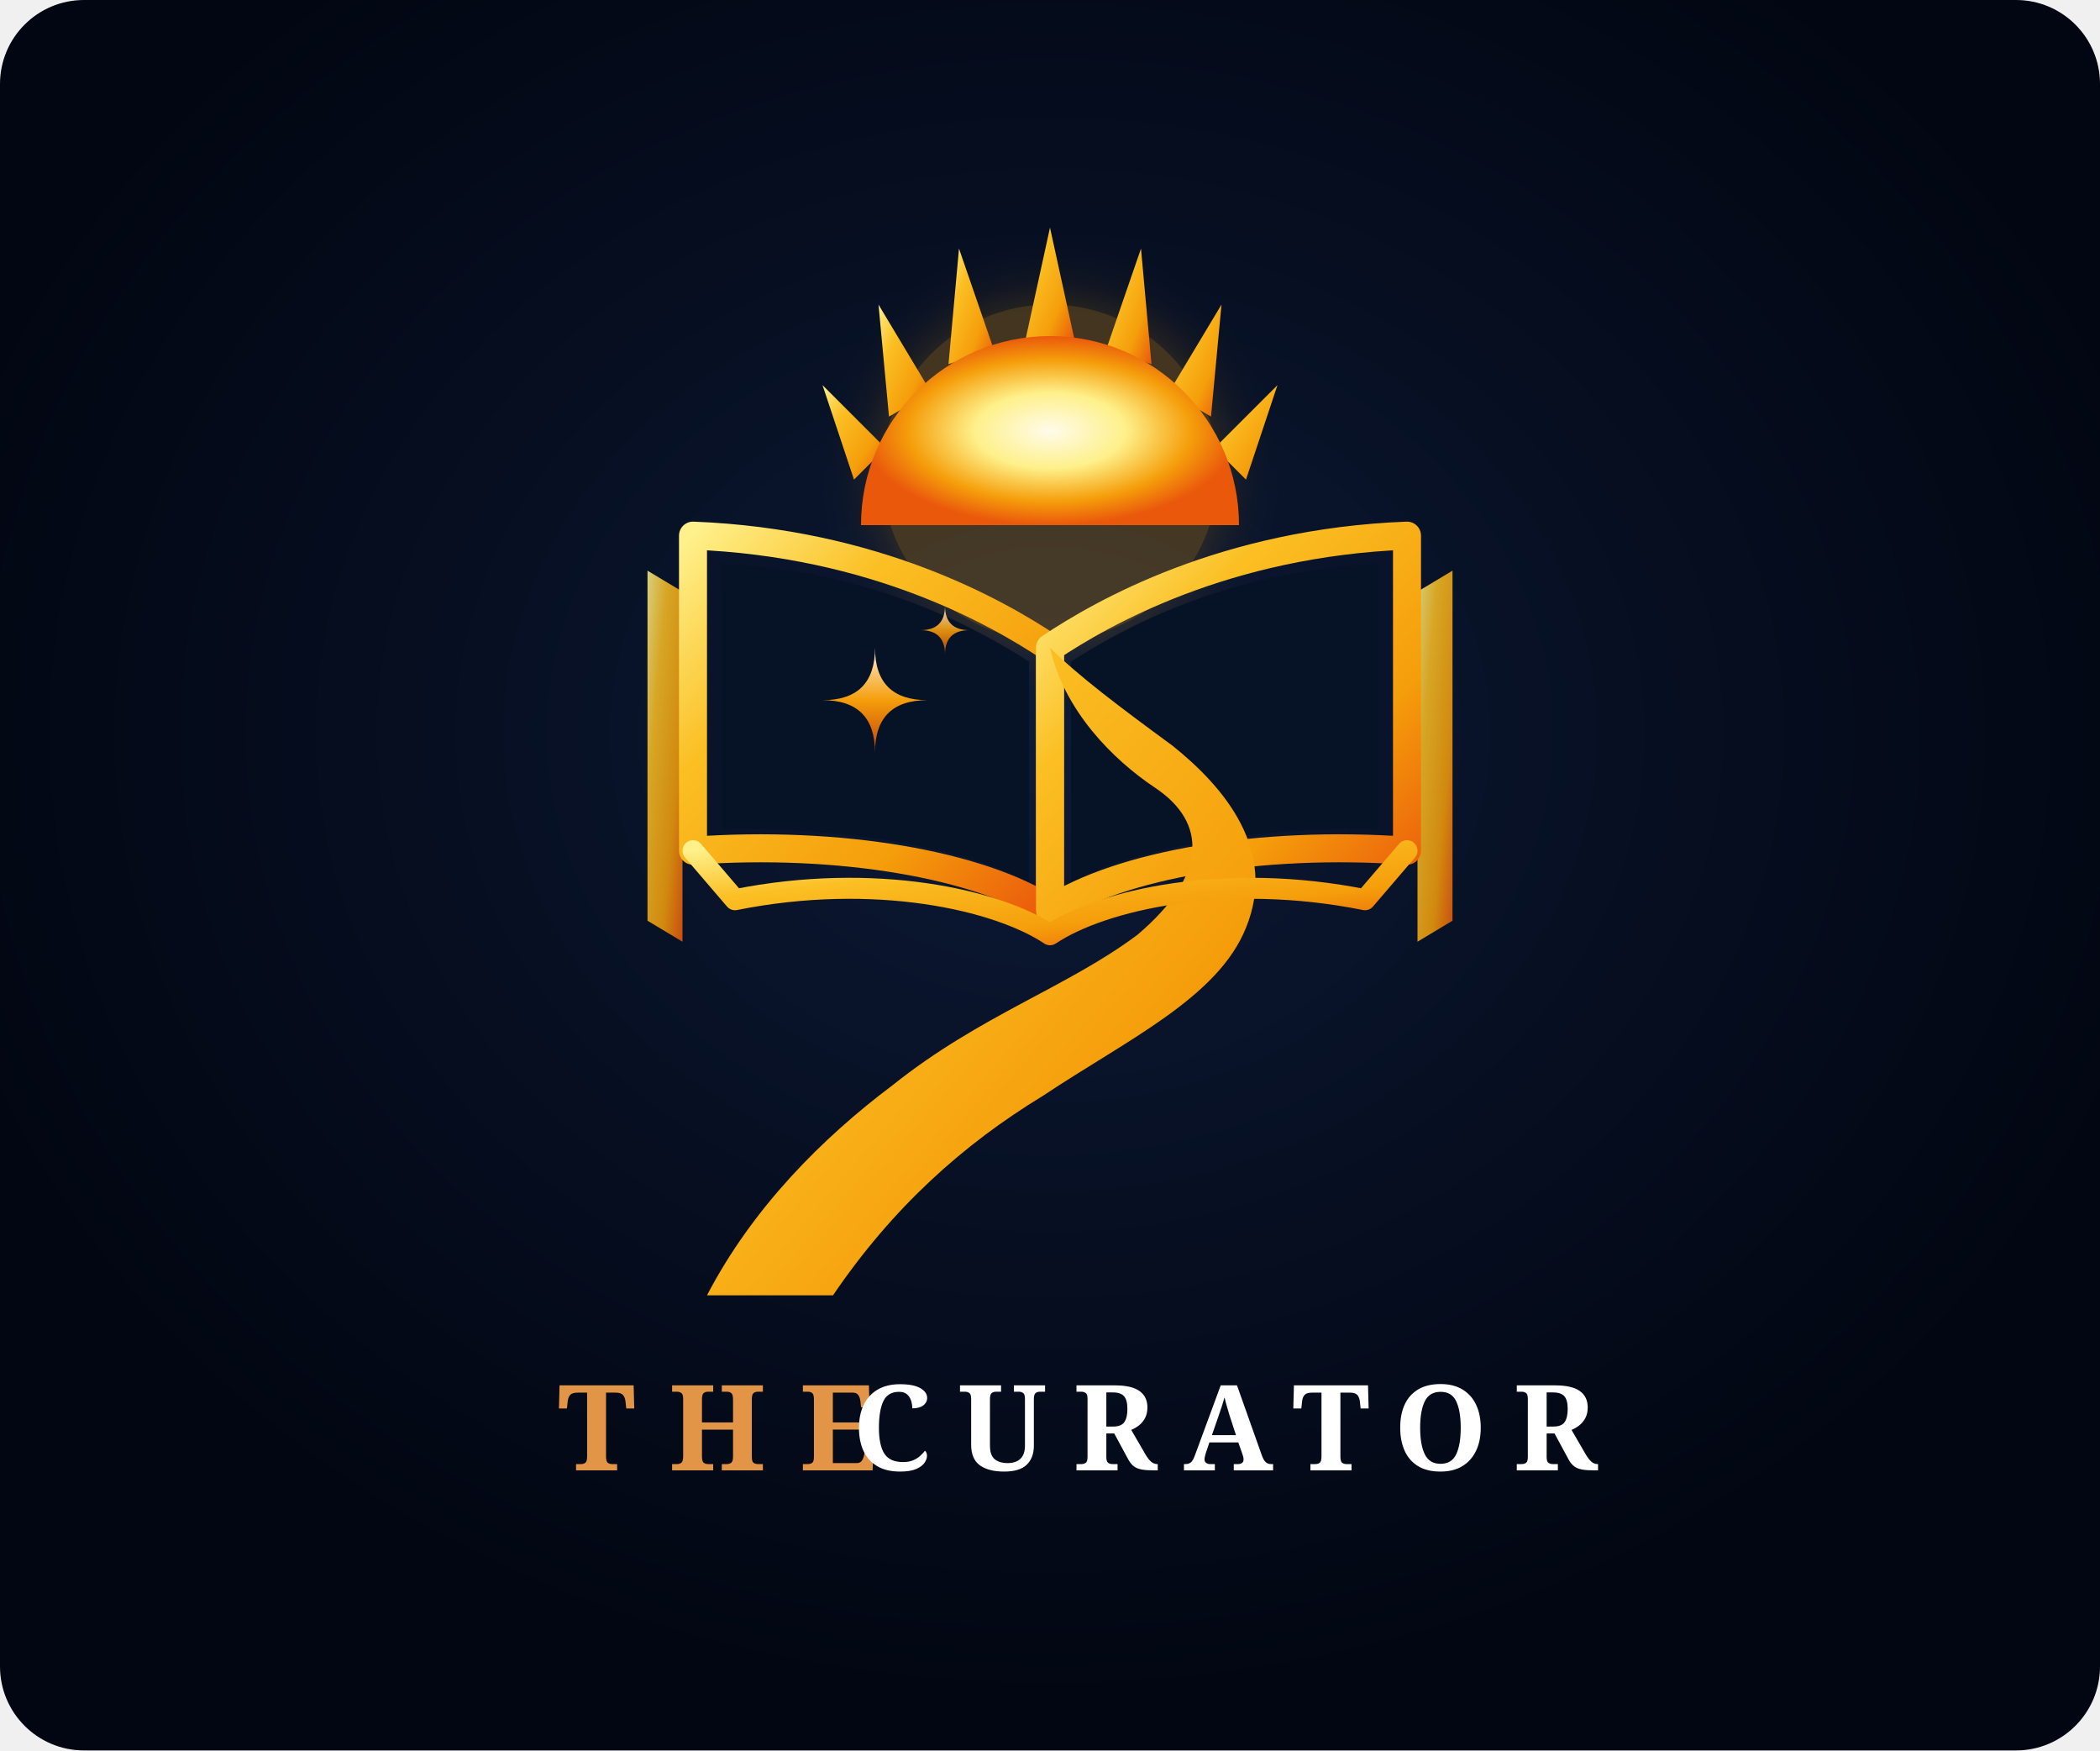
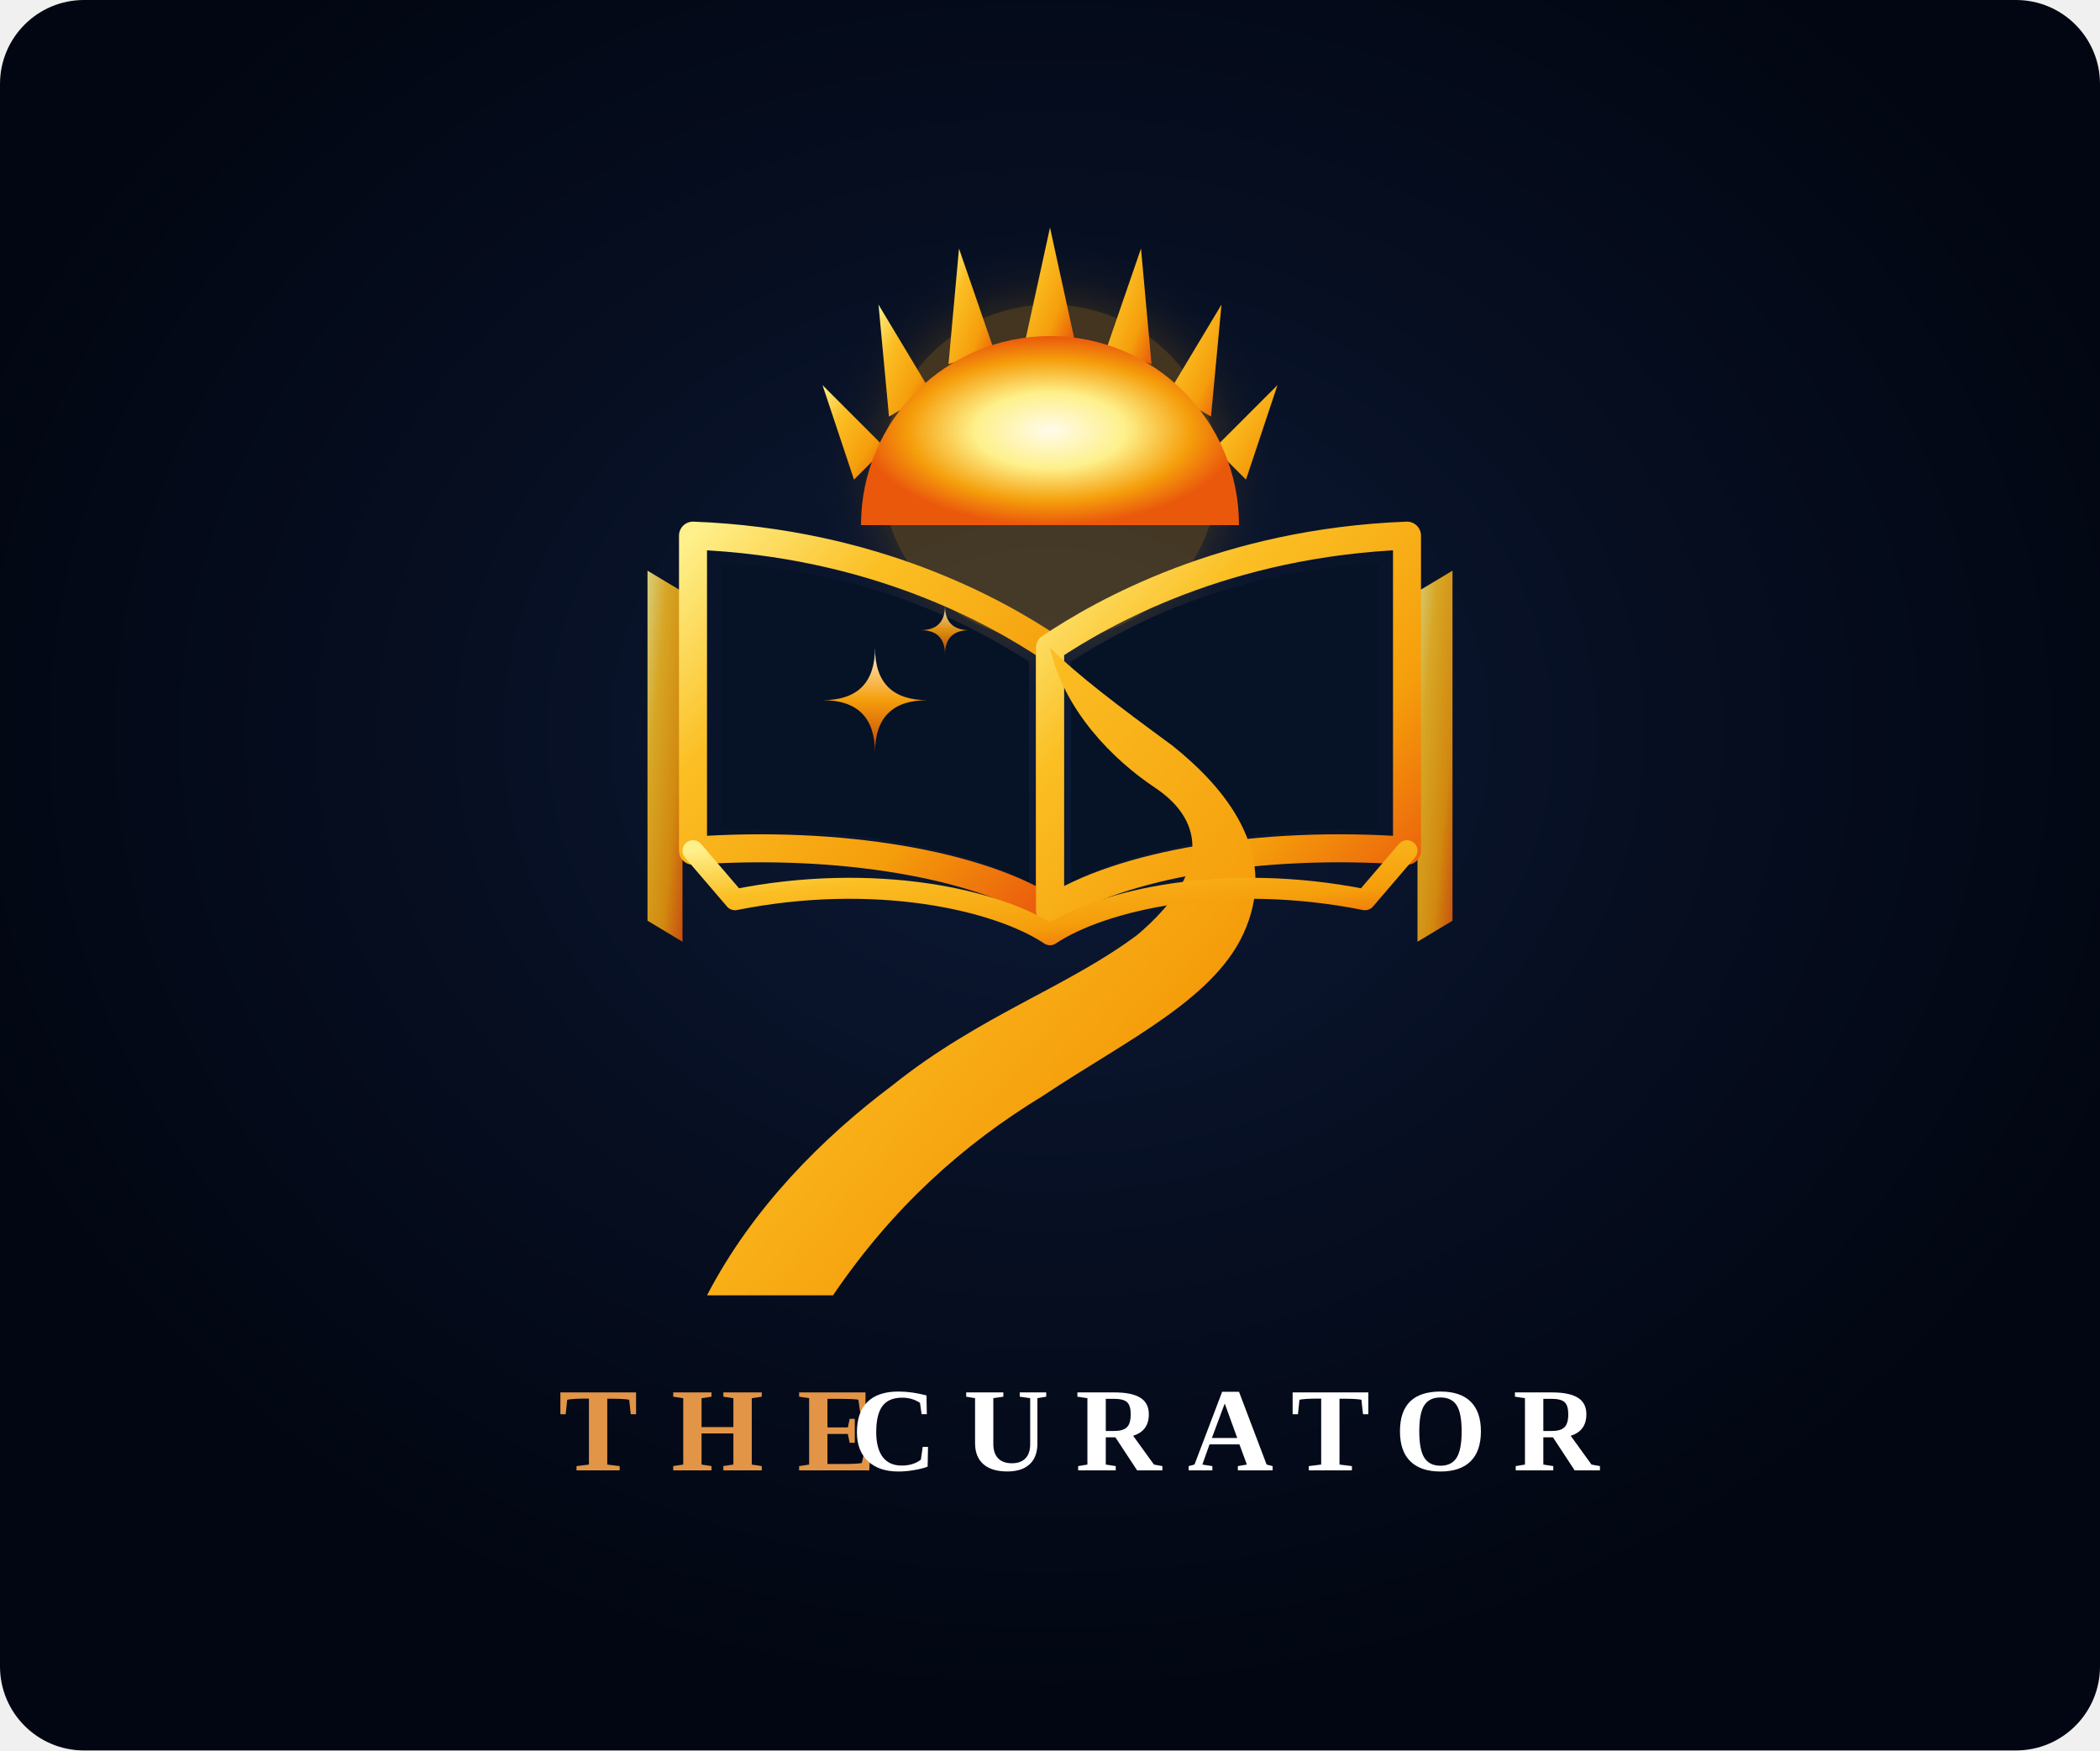
<svg xmlns="http://www.w3.org/2000/svg" viewBox="0 0 600 500" width="100%" height="100%">
  <defs>
    <radialGradient id="bgGlow" cx="50%" cy="42%" r="55%">
      <stop offset="0%" stop-color="#0d1b38" />
      <stop offset="55%" stop-color="#060e20" />
      <stop offset="100%" stop-color="#020612" />
    </radialGradient>
    <linearGradient id="goldGrad" x1="0%" y1="0%" x2="100%" y2="100%">
      <stop offset="0%" stop-color="#fef08a" />
      <stop offset="30%" stop-color="#fbbf24" />
      <stop offset="70%" stop-color="#f59e0b" />
      <stop offset="100%" stop-color="#ea580c" />
    </linearGradient>
    <linearGradient id="goldLight" x1="0%" y1="0%" x2="0%" y2="100%">
      <stop offset="0%" stop-color="#ffedd5" />
      <stop offset="50%" stop-color="#f59e0b" />
      <stop offset="100%" stop-color="#c2410c" />
    </linearGradient>
    <radialGradient id="sunGrad" cx="50%" cy="50%" r="50%">
      <stop offset="0%" stop-color="#fffbeb" />
      <stop offset="40%" stop-color="#fef08a" />
      <stop offset="75%" stop-color="#f59e0b" />
      <stop offset="100%" stop-color="#ea580c" />
    </radialGradient>
    <filter id="softGlow" x="-20%" y="-20%" width="140%" height="140%">
      <feGaussianBlur stdDeviation="8" result="blur" />
      <feComposite in="SourceGraphic" in2="blur" operator="over" />
    </filter>
  </defs>
  <rect width="600" height="500" rx="24" fill="url(#bgGlow)" />
  <g transform="translate(300, 195)">
    <circle cx="0" cy="-60" r="48" fill="#f59e0b" opacity="0.25" filter="url(#softGlow)" />
    <polygon points="0,-130 -7,-98 7,-98" fill="url(#goldGrad)" />
    <polygon points="26,-124 16,-95 29,-91" fill="url(#goldGrad)" />
    <polygon points="-26,-124 -29,-91 -16,-95" fill="url(#goldGrad)" />
    <polygon points="49,-108 34,-83 46,-76" fill="url(#goldGrad)" />
    <polygon points="-49,-108 -46,-76 -34,-83" fill="url(#goldGrad)" />
    <polygon points="65,-85 47,-67 56,-58" fill="url(#goldGrad)" />
    <polygon points="-65,-85 -56,-58 -47,-67" fill="url(#goldGrad)" />
    <path d="M -54,-45 A 54,54 0 0,1 54,-45 Z" fill="url(#sunGrad)" />
    <path d="M -115,-32 L -115,68 L -105,74 L -105,-26 Z" fill="url(#goldGrad)" opacity="0.85" />
    <path d="M 115,-32 L 115,68 L 105,74 L 105,-26 Z" fill="url(#goldGrad)" opacity="0.85" />
    <path d="M -102,-42 C -50,-40 -15,-20 0,-10 L 0,65 C -20,52 -60,45 -102,48 Z" fill="none" stroke="url(#goldGrad)" stroke-width="8" stroke-linejoin="round" stroke-linecap="round" />
    <path d="M 102,-42 C 50,-40 15,-20 0,-10 L 0,65 C 20,52 60,45 102,48 Z" fill="none" stroke="url(#goldGrad)" stroke-width="8" stroke-linejoin="round" stroke-linecap="round" />
    <path d="M -94,-34 C -50,-32 -20,-15 -6,-6 L -6,57 C -25,47 -60,41 -94,42 Z" fill="#061226" />
    <path d="M 94,-34 C 50,-32 20,-15 6,-6 L 6,57 C 25,47 60,41 94,42 Z" fill="#061226" />
    <path d="M -50,-10 Q -50,5 -35,5 Q -50,5 -50,20 Q -50,5 -65,5 Q -50,5 -50,-10 Z" fill="url(#goldLight)" />
    <path d="M -30,-22 Q -30,-15 -23,-15 Q -30,-15 -30,-8 Q -30,-15 -37,-15 Q -30,-15 -30,-22 Z" fill="url(#goldLight)" opacity="0.9" />
    <path d="M 0,-10               C 4,8 18,22 30,30              C 45,40 45,55 25,72              C 5,87 -20,95 -45,115              C -65,130 -85,150 -98,175              L -62,175              C -45,150 -25,132 -2,118              C 22,102 48,90 56,70              C 65,48 50,30 35,18              C 20,7 8,-2 0,-10 Z" fill="url(#goldGrad)" />
    <path d="M -102,48 L -90,62 C -50,54 -15,62 0,72 C 15,62 50,54 90,62 L 102,48" fill="none" stroke="url(#goldGrad)" stroke-width="6" stroke-linecap="round" stroke-linejoin="round" />
  </g>
  <g transform="translate(300, 420)">
-     <text x="-95" y="0" text-anchor="middle" font-family="Lora, Georgia, serif" font-size="34" font-weight="600" letter-spacing="0.28em" fill="#e29547">THE</text>
-     <text x="50" y="0" text-anchor="middle" font-family="Lora, Georgia, serif" font-size="34" font-weight="700" letter-spacing="0.22em" fill="#ffffff">CURATOR</text>
+     <text x="-95" y="0" text-anchor="middle" font-family="Georgia, 'Times New Roman', serif" font-size="34" font-weight="600" letter-spacing="0.28em" fill="#e29547">THE</text>
+     <text x="50" y="0" text-anchor="middle" font-family="Georgia, 'Times New Roman', serif" font-size="34" font-weight="700" letter-spacing="0.22em" fill="#ffffff">CURATOR</text>
  </g>
</svg>
